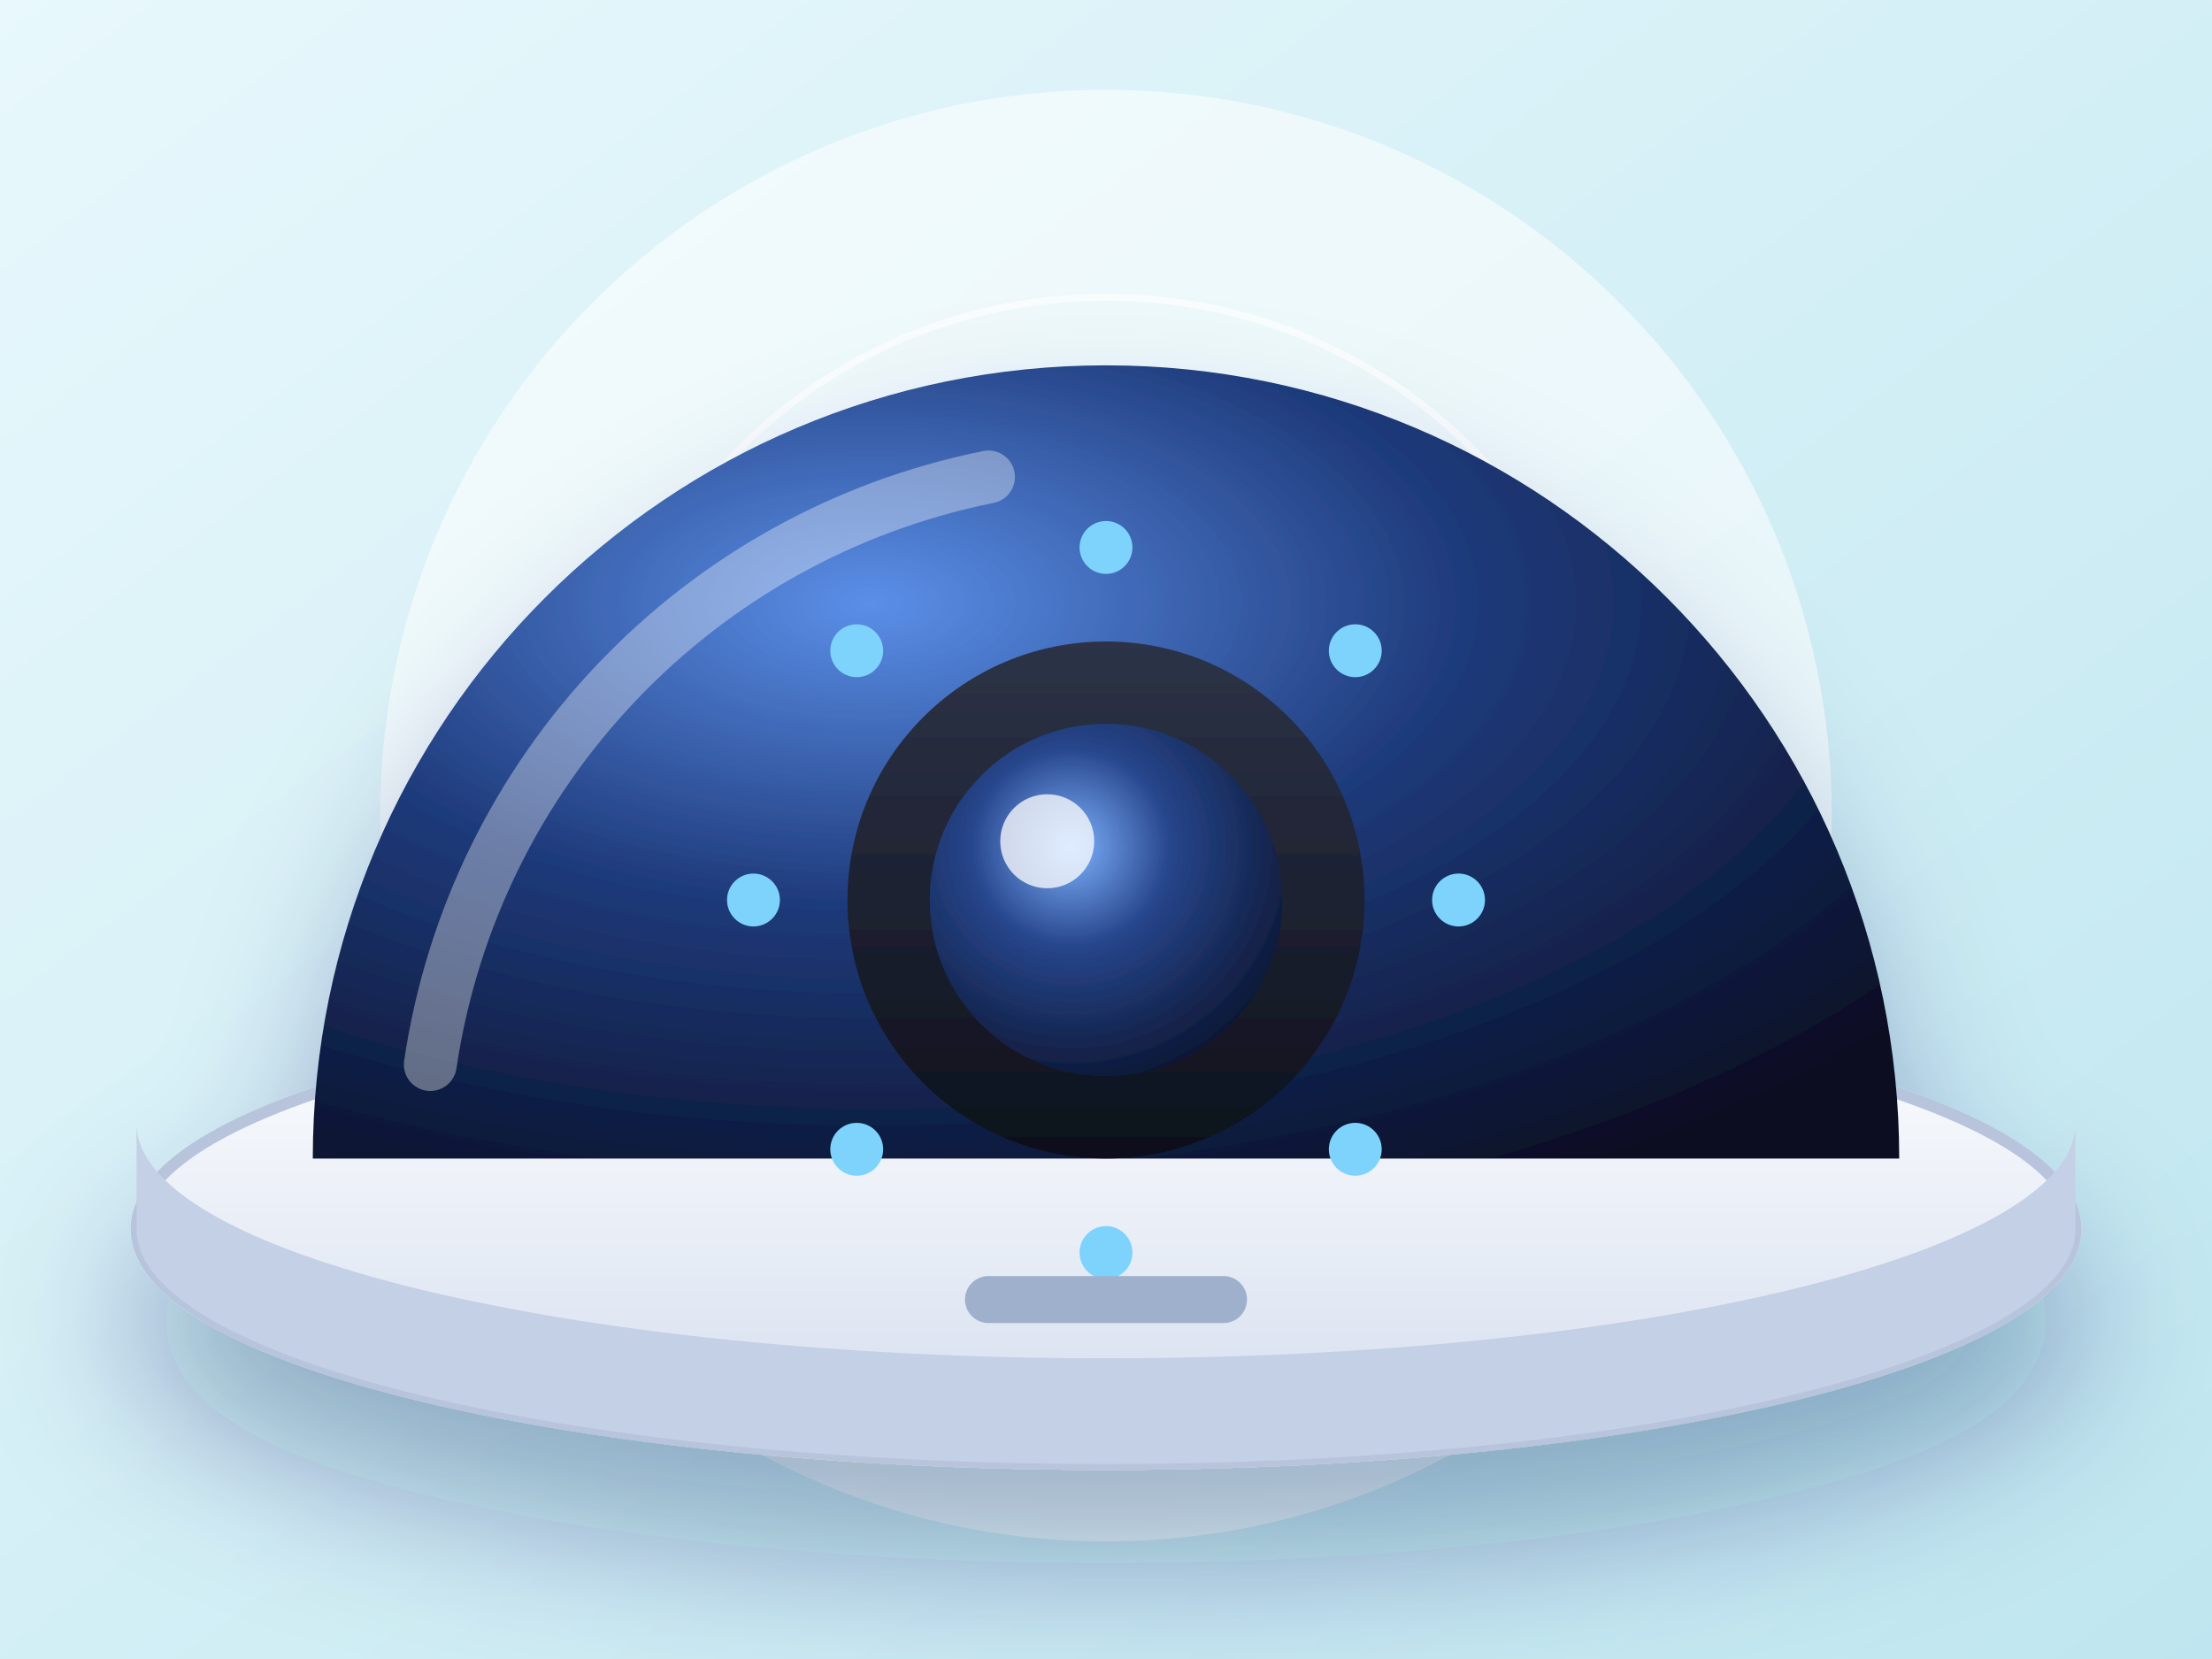
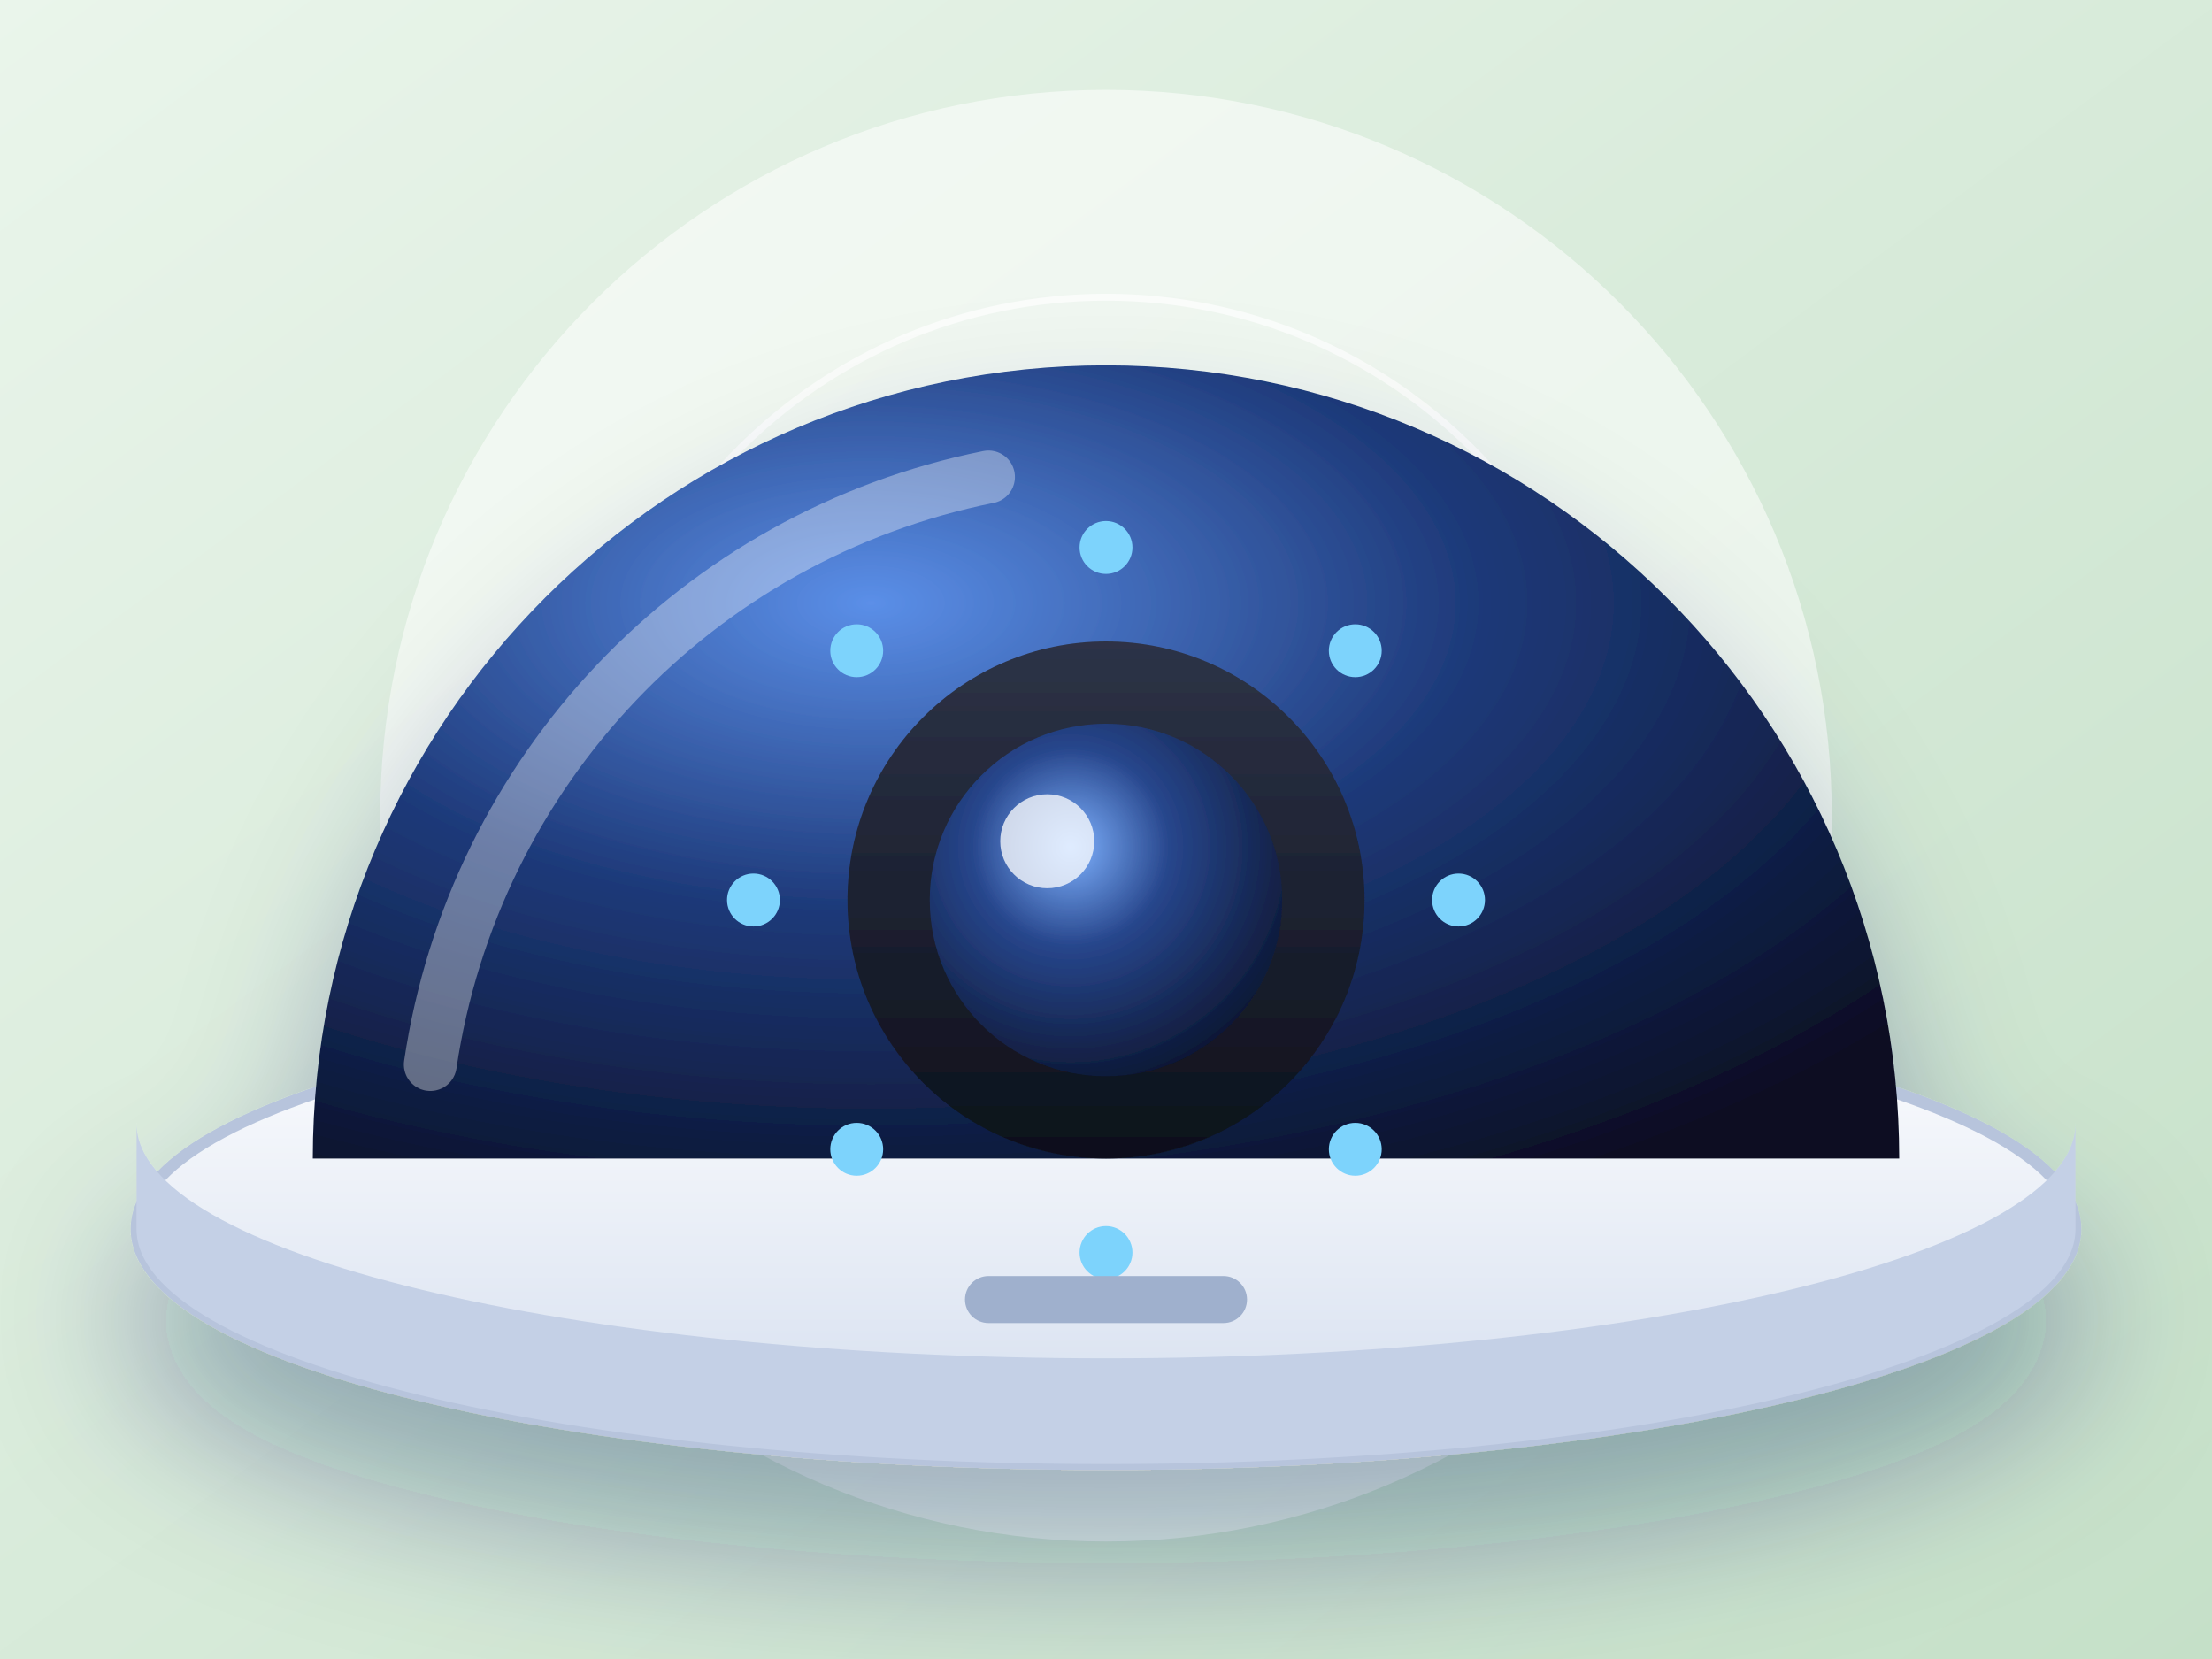
<svg xmlns="http://www.w3.org/2000/svg" viewBox="0 0 640 480" width="640" height="480" role="img">
  <defs>
    <linearGradient id="metal" x1="0" y1="0" x2="0" y2="1">
      <stop offset="0" stop-color="#eef2f9" />
      <stop offset=".5" stop-color="#aab6cb" />
      <stop offset="1" stop-color="#6f7d97" />
    </linearGradient>
    <linearGradient id="white" x1="0" y1="0" x2="0" y2="1">
      <stop offset="0" stop-color="#ffffff" />
      <stop offset="1" stop-color="#d3ddee" />
    </linearGradient>
    <linearGradient id="dark" x1="0" y1="0" x2="0" y2="1">
      <stop offset="0" stop-color="#4d5972" />
      <stop offset="1" stop-color="#1c2438" />
    </linearGradient>
    <linearGradient id="black" x1="0" y1="0" x2="0" y2="1">
      <stop offset="0" stop-color="#2d3347" />
      <stop offset="1" stop-color="#0c101b" />
    </linearGradient>
    <linearGradient id="navy" x1="0" y1="0" x2="0" y2="1">
      <stop offset="0" stop-color="#3f5079" />
      <stop offset="1" stop-color="#1a2342" />
    </linearGradient>
    <linearGradient id="red" x1="0" y1="0" x2="1" y2="0">
      <stop offset="0" stop-color="#b3202a" />
      <stop offset=".4" stop-color="#ff6b6b" />
      <stop offset="1" stop-color="#a91d27" />
    </linearGradient>
    <linearGradient id="wood" x1="0" y1="0" x2="1" y2="1">
      <stop offset="0" stop-color="#c58a45" />
      <stop offset="1" stop-color="#6e411a" />
    </linearGradient>
    <linearGradient id="amber" x1="0" y1="0" x2="0" y2="1">
      <stop offset="0" stop-color="#ffe08a" />
      <stop offset="1" stop-color="#f59e0b" />
    </linearGradient>
    <linearGradient id="gun" x1="0" y1="0" x2="0" y2="1">
      <stop offset="0" stop-color="#6b778c" />
      <stop offset=".5" stop-color="#3a4457" />
      <stop offset="1" stop-color="#171d2b" />
    </linearGradient>
    <radialGradient id="glass" cx=".35" cy=".3" r=".85">
      <stop offset="0" stop-color="#5b8fe8" />
      <stop offset=".45" stop-color="#1e3a7a" />
      <stop offset="1" stop-color="#070d22" />
    </radialGradient>
    <radialGradient id="lens" cx=".4" cy=".35" r=".8">
      <stop offset="0" stop-color="#7fb2ff" />
      <stop offset=".35" stop-color="#27468c" />
      <stop offset="1" stop-color="#050a1c" />
    </radialGradient>
    <filter id="sh" x="-25%" y="-25%" width="150%" height="160%">
      <feDropShadow dx="0" dy="16" stdDeviation="13" flood-color="#0f2560" flood-opacity=".32" />
    </filter>
    <linearGradient id="bg" x1="0" y1="0" x2="1" y2="1">
-       <stop offset="0" stop-color="#e8f8fc" />
-       <stop offset="1" stop-color="#bfe6f0" />
+       <stop offset="0" stop-color="#eaf5eb" />
+       <stop offset="1" stop-color="#c5e0c8" />
    </linearGradient>
  </defs>
  <rect width="640" height="480" fill="url(#bg)" />
  <circle cx="320" cy="236" r="210" fill="#ffffff" opacity="0.55" />
  <circle cx="320" cy="236" r="150" fill="none" stroke="#ffffff" stroke-width="2" opacity="0.7" />
  <g filter="url(#sh)" transform="translate(320 240) scale(1.7) translate(-320 -250)">
    <ellipse cx="320" cy="318" rx="165" ry="40" fill="url(#white)" stroke="#b7c4dc" stroke-width="2" />
    <path d="M155 318 v-18 a165 40 0 0 0 330 0 v18 a165 40 0 0 1 -330 0z" fill="#c4d0e6" />
    <path d="M185 306 A135 135 0 0 1 455 306 Z" fill="url(#glass)" />
    <path d="M205 290 A120 120 0 0 1 300 190" stroke="#fff" stroke-width="9" fill="none" opacity=".35" stroke-linecap="round" />
    <circle cx="320" cy="262" r="44" fill="url(#black)" />
    <circle cx="320" cy="262" r="30" fill="url(#lens)" />
    <circle cx="310" cy="252" r="8" fill="#fff" opacity=".75" />
    <circle cx="380" cy="262" r="4.5" fill="#7dd3fc" />
    <circle cx="362.426" cy="304.426" r="4.5" fill="#7dd3fc" />
    <circle cx="320" cy="322" r="4.5" fill="#7dd3fc" />
    <circle cx="277.574" cy="304.426" r="4.5" fill="#7dd3fc" />
    <circle cx="260" cy="262" r="4.5" fill="#7dd3fc" />
    <circle cx="277.574" cy="219.574" r="4.5" fill="#7dd3fc" />
    <circle cx="320" cy="202" r="4.5" fill="#7dd3fc" />
    <circle cx="362.426" cy="219.574" r="4.5" fill="#7dd3fc" />
    <rect x="296" y="326" width="48" height="8" rx="4" fill="#9fb0cd" />
  </g>
</svg>
